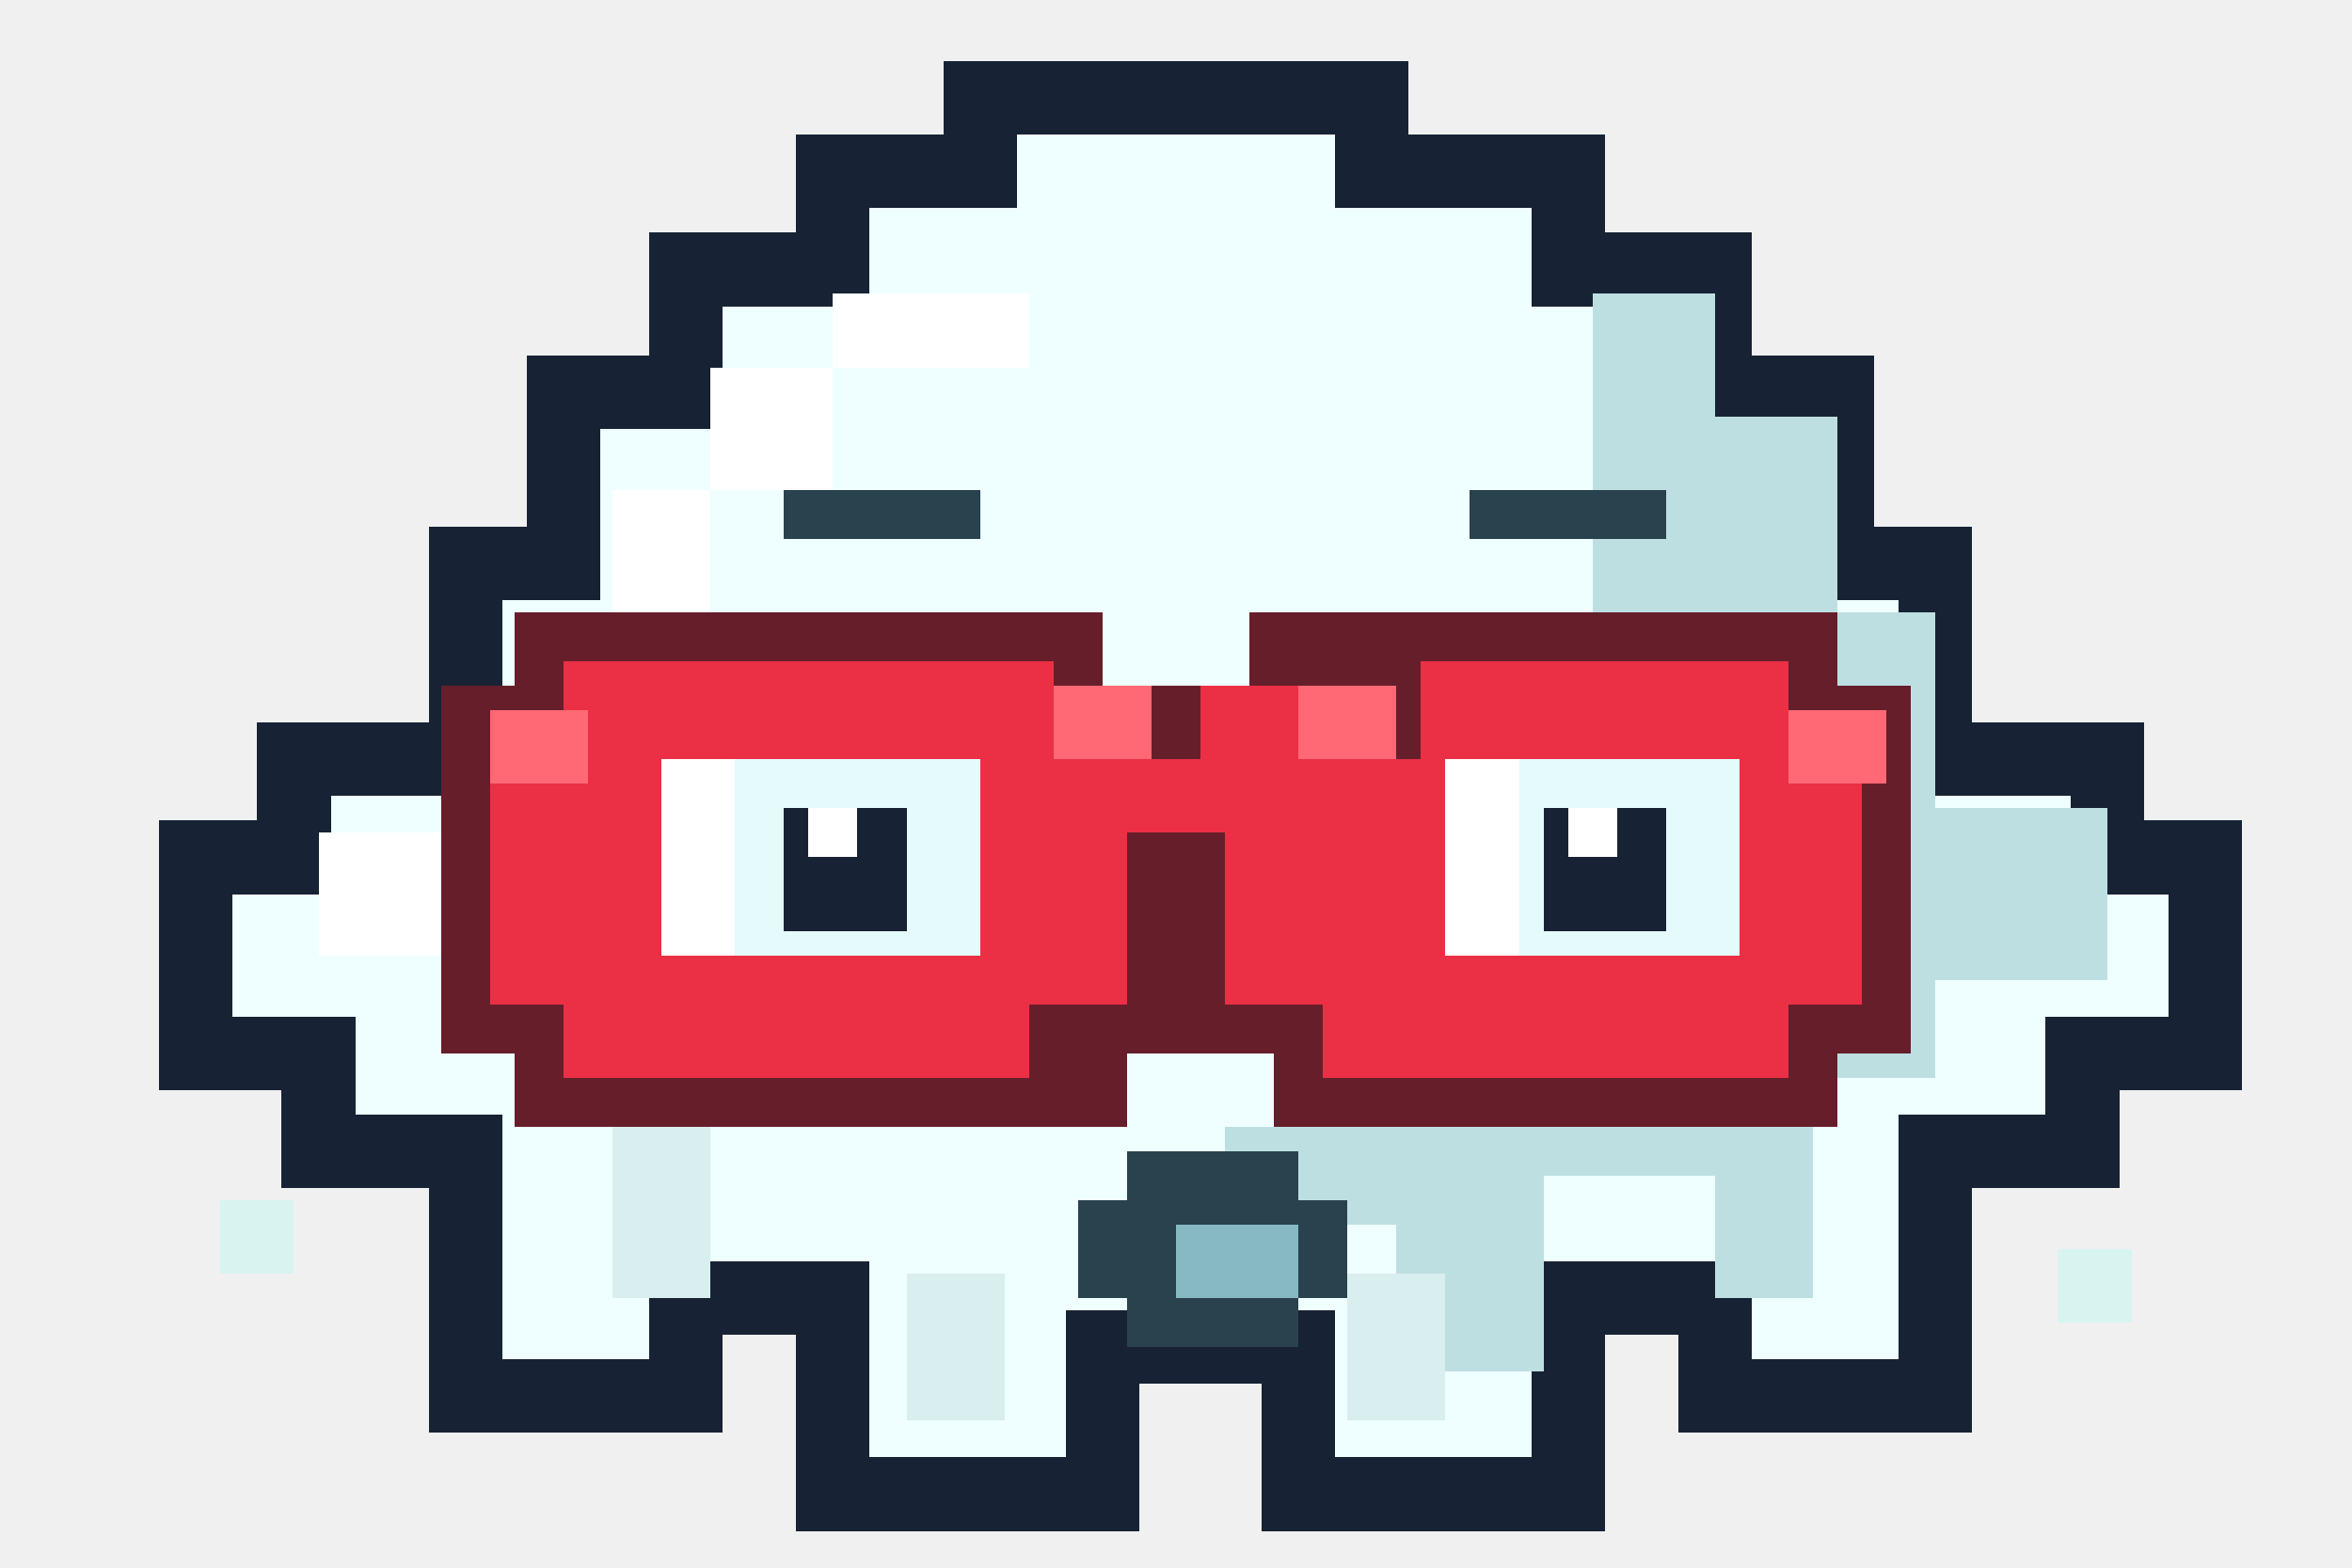
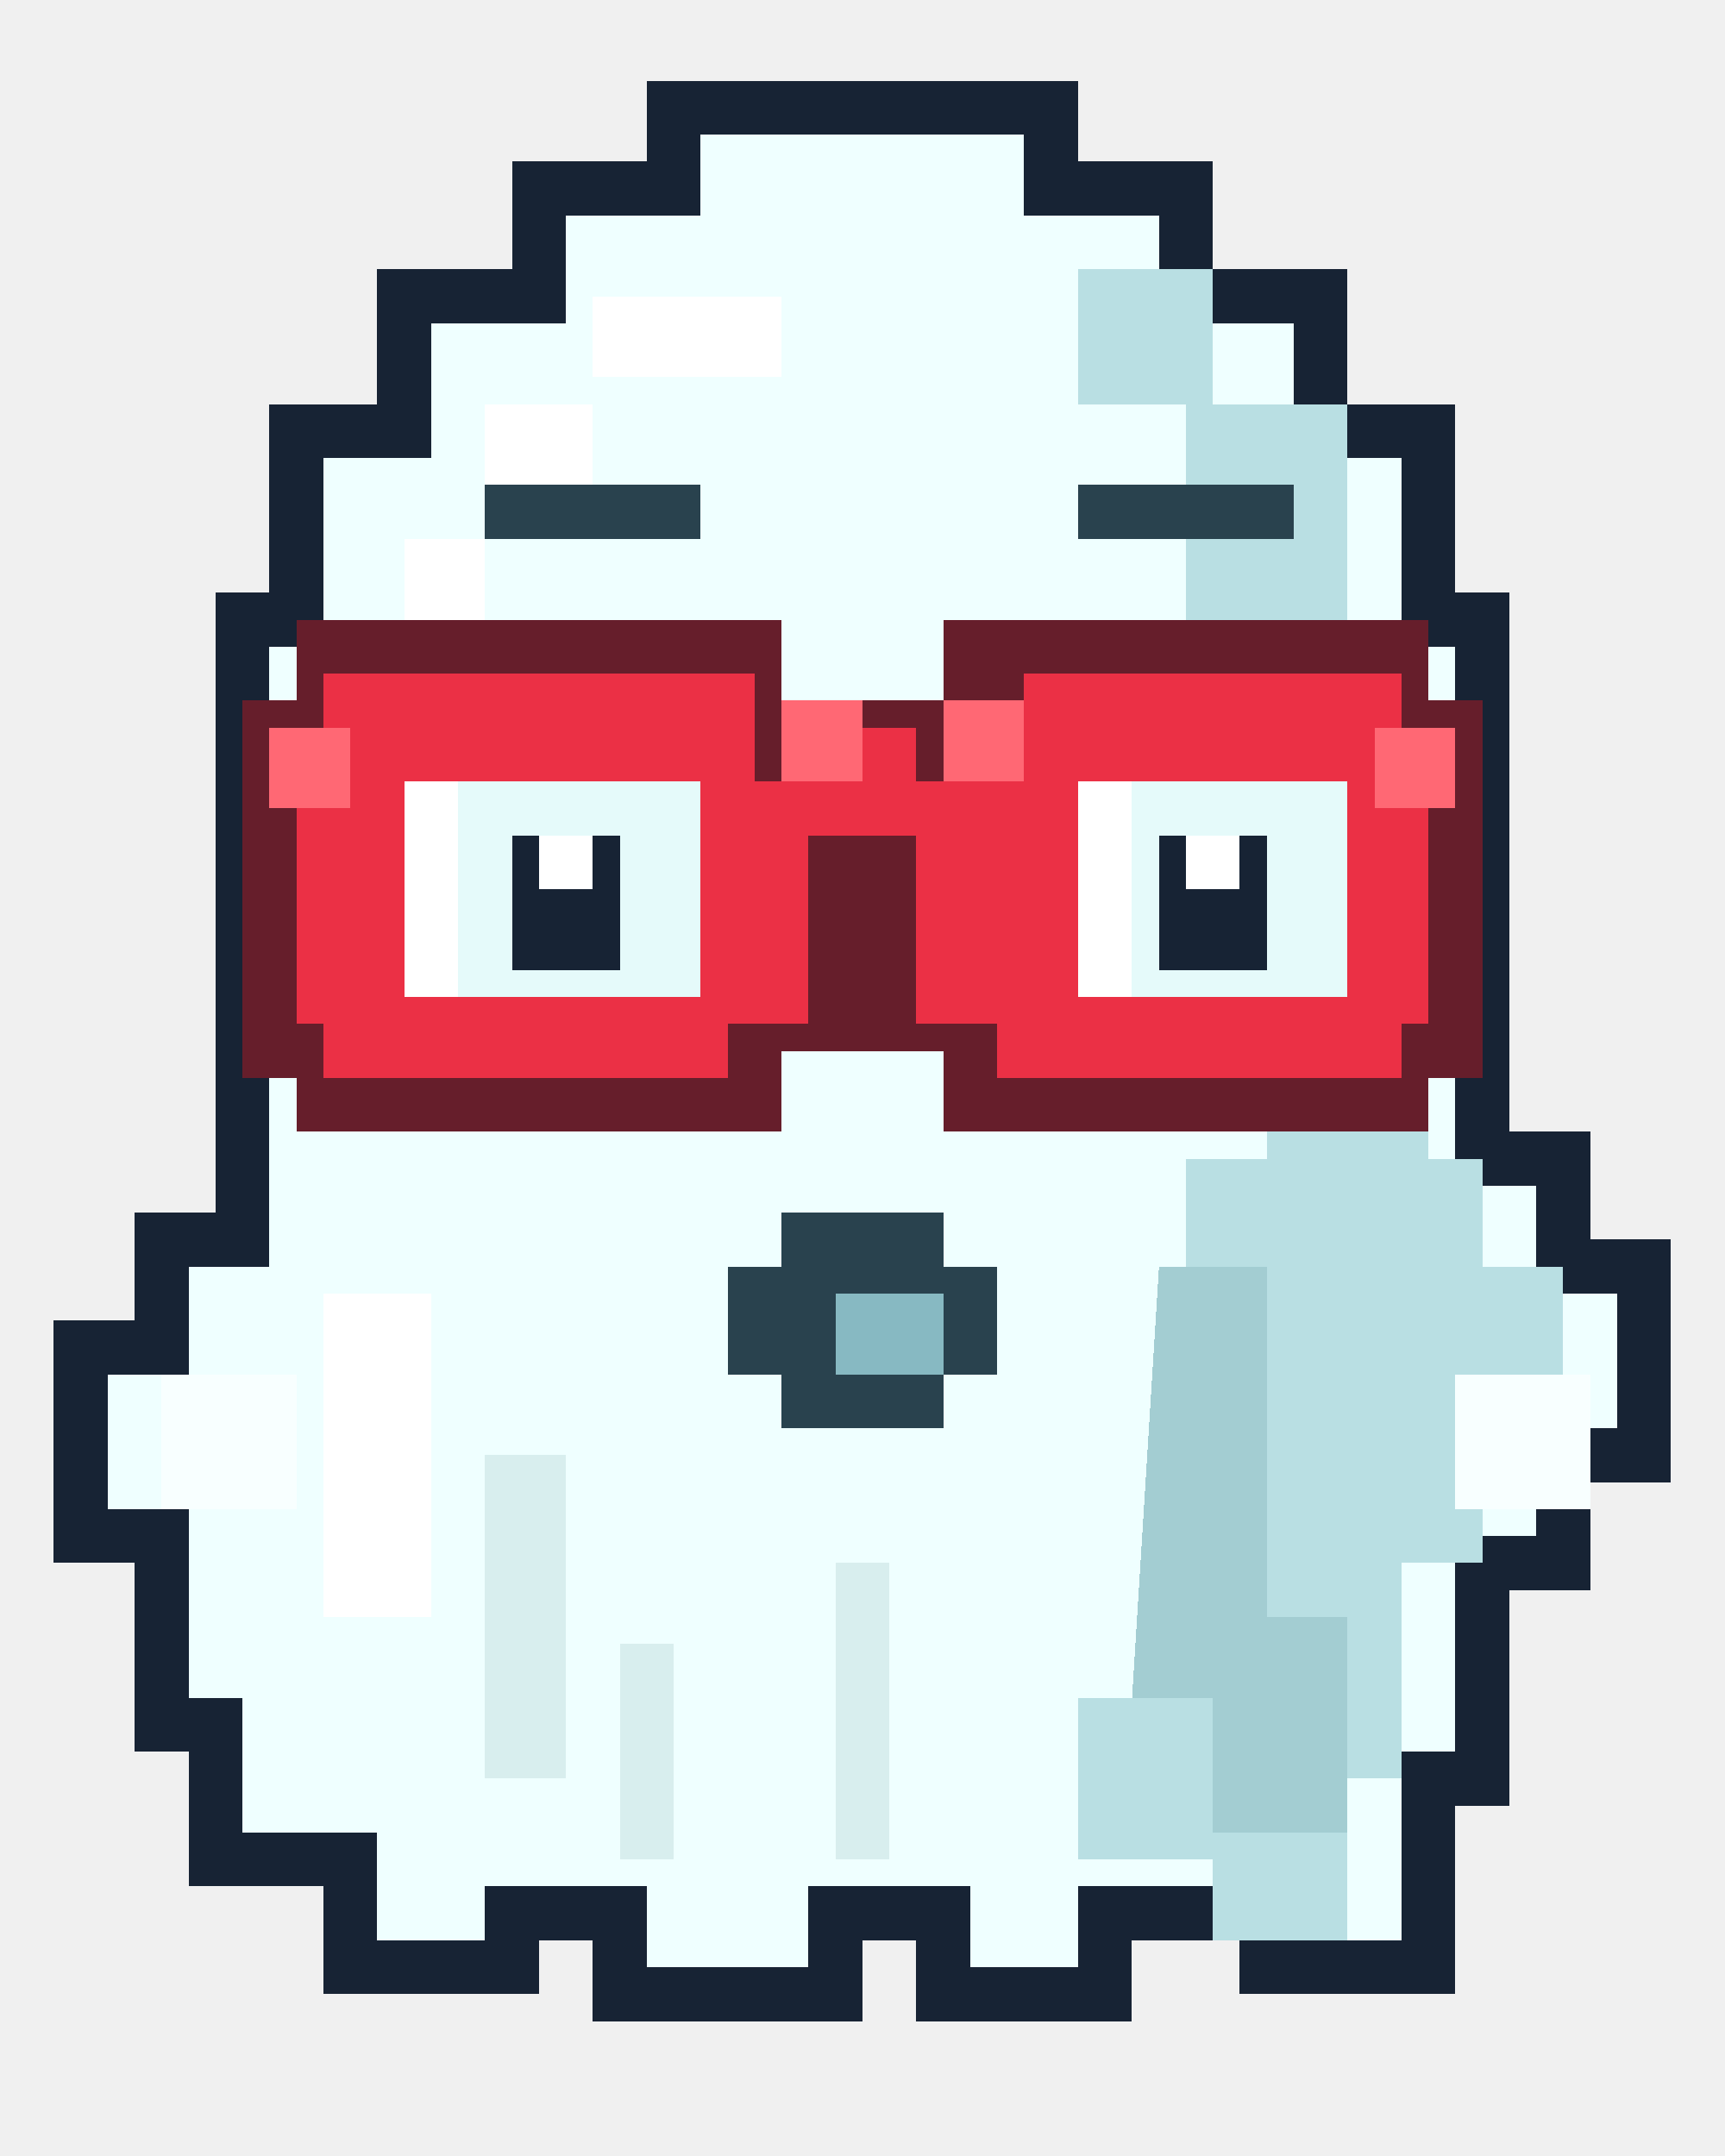
- <svg xmlns="http://www.w3.org/2000/svg" width="96" height="64" viewBox="0 0 96 64" shape-rendering="crispEdges" aria-hidden="true" focusable="false">
-   <path d="M40 4h16v3h8v4h6v5h5v7h4v8h7v4h4v8h-5v4h-6v10h-9v-4h-6v8H53v-6h-8v6H34v-8h-6v4h-9V47h-6v-4H8v-8h4v-4h7v-8h4v-7h5v-5h6V7h6z" fill="#efffff" stroke="#172334" stroke-width="3" stroke-linejoin="miter" />
-   <path d="M65 12h5v5h5v8h4v8h7v7h-7v4h-5v9h-4v-5h-7v8h-6v-6h-7v-4h8v-5h7v-7h5v-9h-5z" fill="#bedfe2" />
-   <path d="M34 12h8v3h-8v5h-5v8h-4v-8h4v-5h5zM21 34h-8v5h8z" fill="#ffffff" />
-   <path d="M25 45h4v8h-4zM37 52h4v6h-4zM55 52h4v6h-4z" fill="#d9eeee" />
-   <path d="M21 25h24v3h6v-3h24v3h3v15h-3v3H52v-3h-6v3H21v-3h-3V28h3z" fill="#661e2b" />
-   <path d="M23 27h20v4h6v-3h4v3h5v-4h15v3h3v11h-3v3H54v-3h-4v-7h-4v7h-4v3H23v-3h-3V30h3z" fill="#eb3045" />
-   <path d="M27 31h13v8H27zM59 31h12v8H59z" fill="#e5fafa" />
-   <path d="M27 31h3v8h-3zM59 31h3v8h-3z" fill="#ffffff" />
-   <path d="M32 33h5v5h-5zM63 33h5v5h-5z" fill="#172334" />
-   <path d="M33 33h2v2h-2zM64 33h2v2h-2z" fill="#ffffff" />
-   <path d="M20 29h4v3h-4zM73 29h4v3h-4zM43 28h4v3h-4zM53 28h4v3h-4z" fill="#ff6874" />
-   <path d="M32 20h8v2h-8zM60 20h8v2h-8z" fill="#29424e" />
-   <path d="M46 47h7v2h2v4h-2v2h-7v-2h-2v-4h2z" fill="#29424e" />
-   <path d="M48 50h5v3h-5z" fill="#87b9c2" />
-   <path d="M9 49h3v3H9zM84 51h3v3h-3z" fill="#d8f4f1" />
+ <svg xmlns="http://www.w3.org/2000/svg" width="64" height="80" viewBox="0 0 64 80" shape-rendering="crispEdges" aria-hidden="true" focusable="false">
+   <path d="M25 4h14v3h5v4h5v5h4v7h2v20h3v4h3v7h-3v4h-3v8h-2v7h-6v-2h-6v3h-6v-3h-4v3h-8v-3h-4v2h-6v-4H8v-5H6v-7H3v-7h3v-4h3V23h2v-7h4v-5h5V7h5z" fill="#efffff" stroke="#172334" stroke-width="2" stroke-linejoin="miter" />
+   <path d="M40 10h5v5h5v8h3v20h2v4h3v7h-3v4h-3v8h-2v6h-5v-3h-5v-6h4V43h3V24h-3v-9h-4z" fill="#b9dfe3" />
+   <path d="M22 11h7v3h-7v4h-4v10h-3V20h3v-5h4zM12 48h4v12h-4z" fill="#ffffff" />
+   <path d="M6 51h5v5H6zM54 51h5v5h-5z" fill="#f8ffff" />
+   <path d="M18 54h3v12h-3zM23 61h2v8h-2zM31 58h2v11h-2z" fill="#d8eeee" />
+   <path d="M43 47h4v13h3v8h-5v-5h-3z" fill="#a3cdd2" />
+   <g transform="translate(0 -3)">
+     <path d="M11 26h18v3h6v-3h18v3h2v14h-2v2H35v-3h-6v3H11v-2H9V29h2z" fill="#661e2b" />
+     <path d="M12 28h16v4h4v-2h2v2h4v-4h14v3h1v10h-1v2H37v-2h-3v-7h-4v7h-3v2H12v-2h-1V31h1z" fill="#eb3045" />
+     <path d="M15 32h11v8H15zM40 32h10v8H40z" fill="#e5fafa" />
+     <path d="M15 32h2v8h-2zM40 32h2v8h-2z" fill="#ffffff" />
+     <path d="M19 34h4v5h-4zM43 34h4v5h-4z" fill="#172334" />
+     <path d="M20 34h2v2h-2zM44 34h2v2h-2z" fill="#ffffff" />
+     <path d="M10 30h3v3h-3zM51 30h3v3h-3zM29 29h3v3h-3zM35 29h3v3h-3z" fill="#ff6874" />
+     <path d="M18 21h8v2h-8zM40 21h8v2h-8z" fill="#29424e" />
+     <path d="M29 48h6v2h2v4h-2v2h-6v-2h-2v-4h2z" fill="#29424e" />
+     <path d="M31 51h4v3h-4z" fill="#87b9c2" />
+   </g>
</svg>
